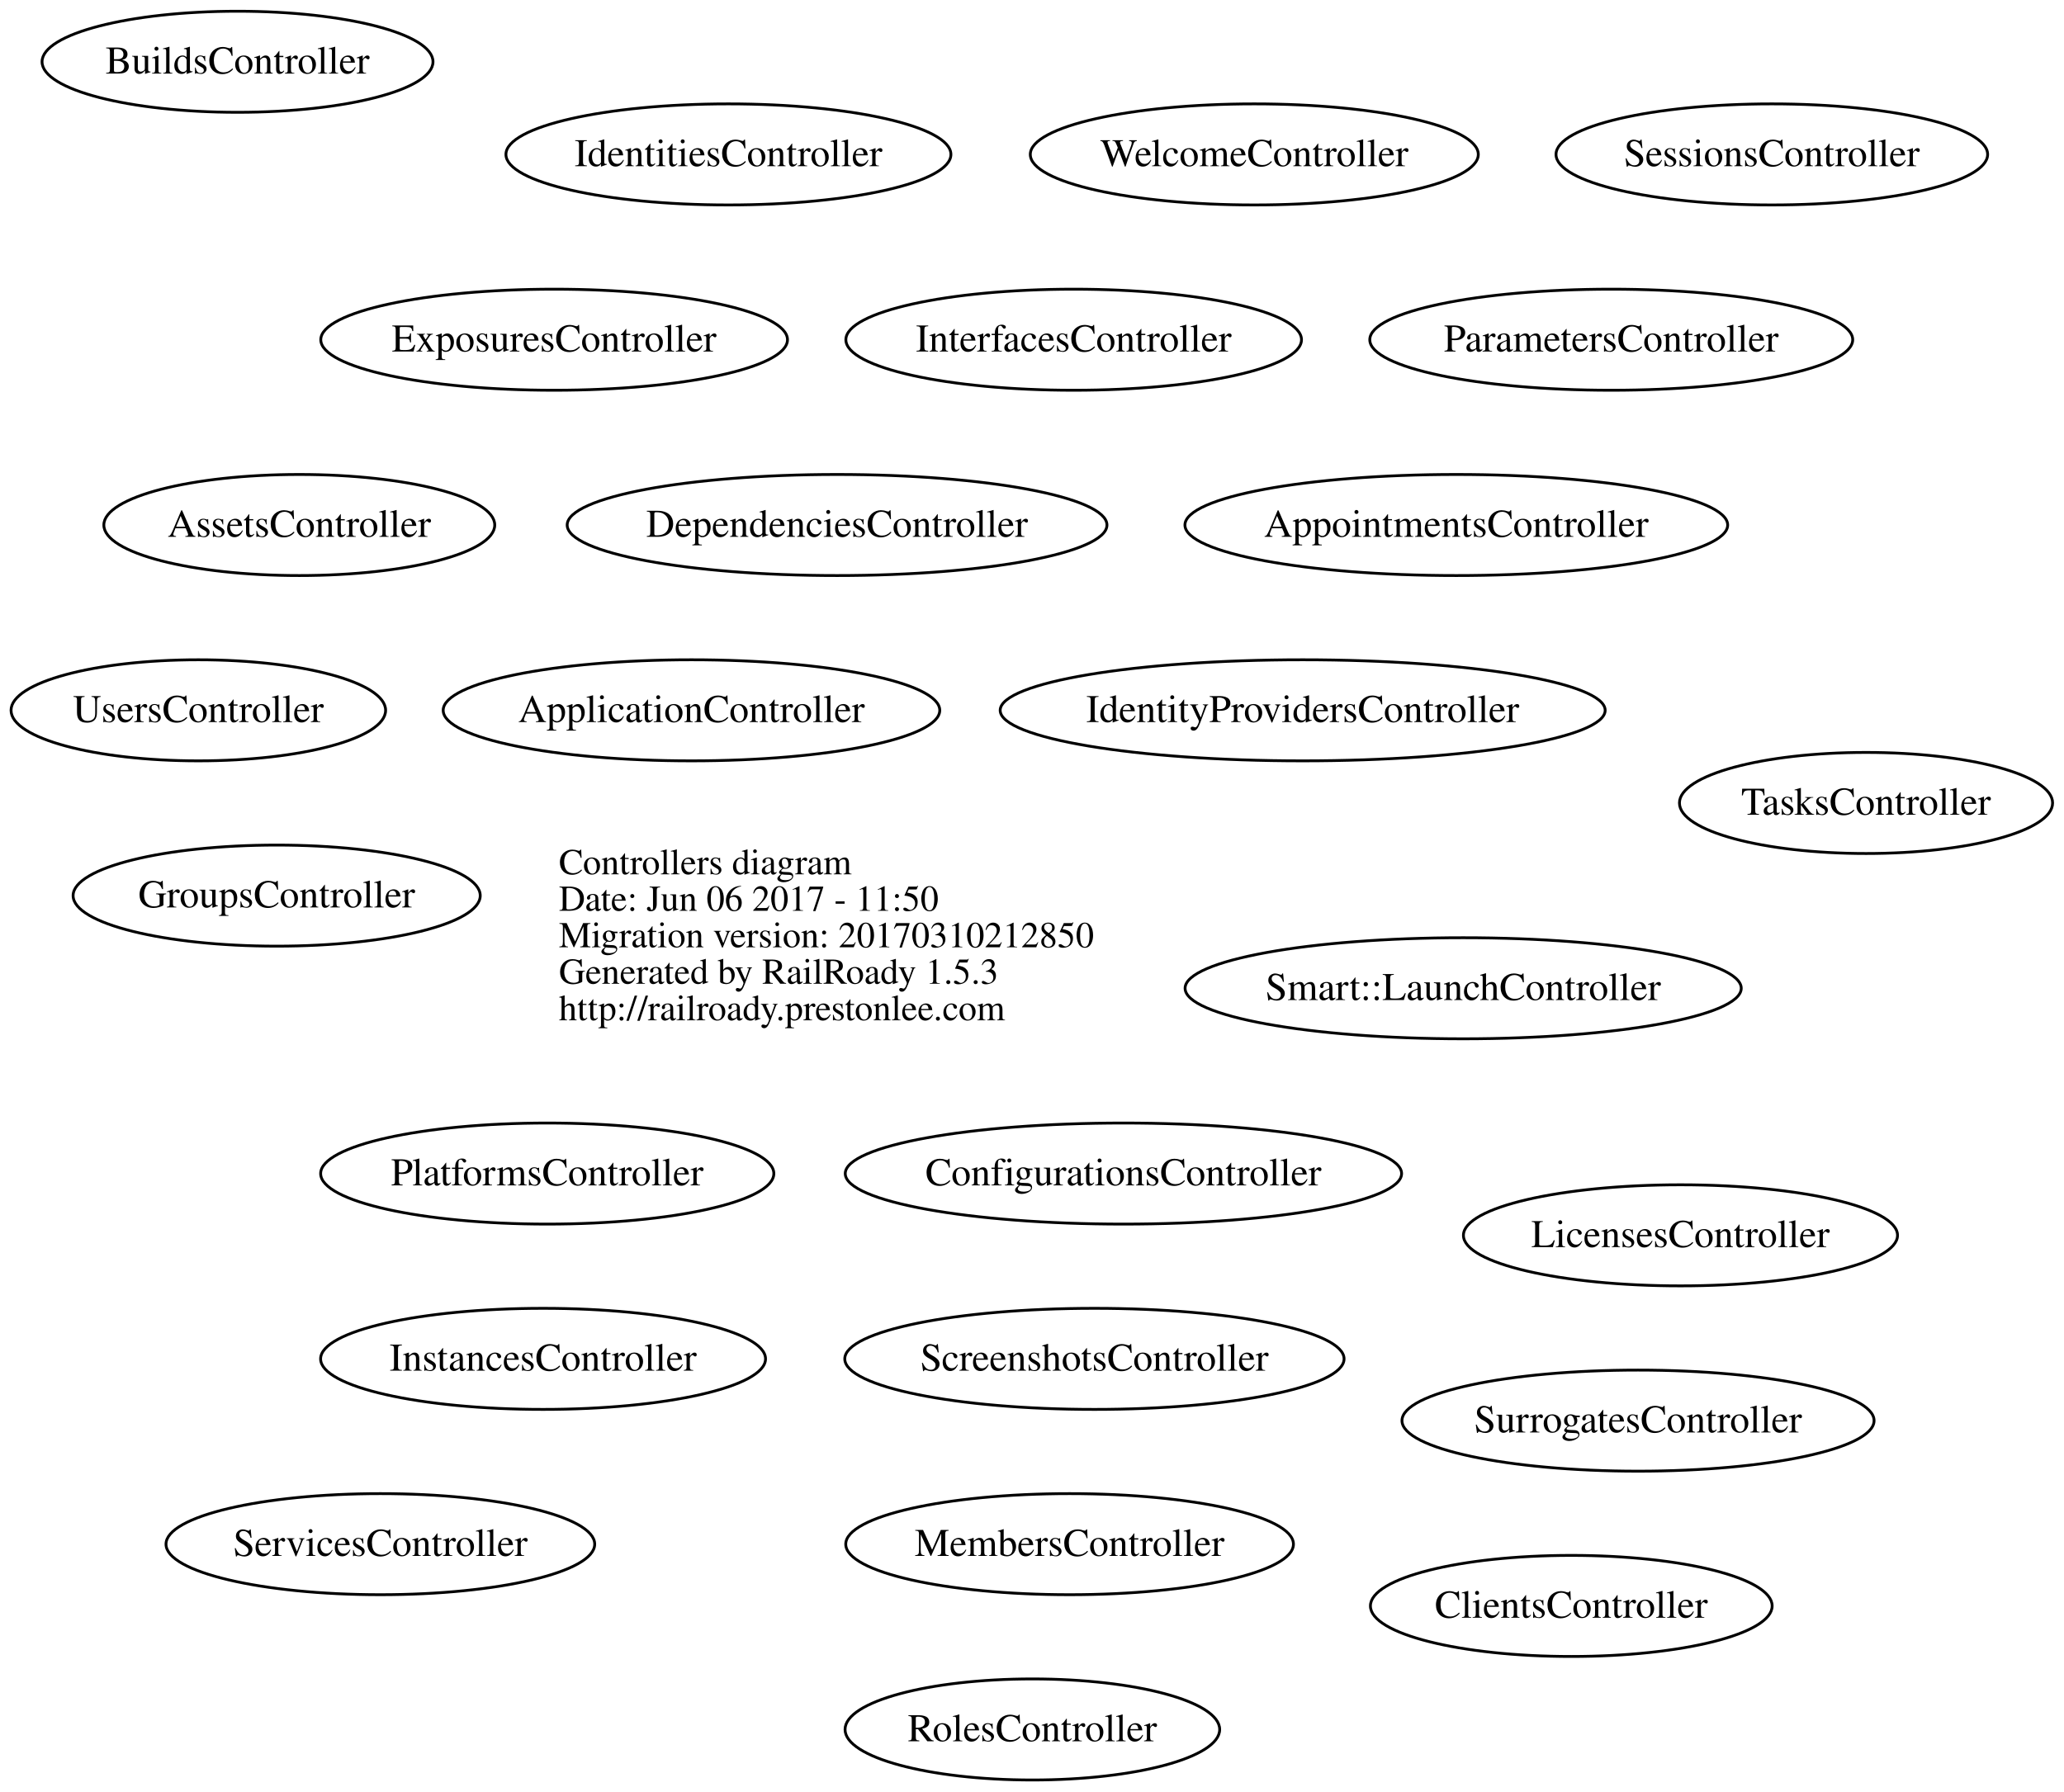
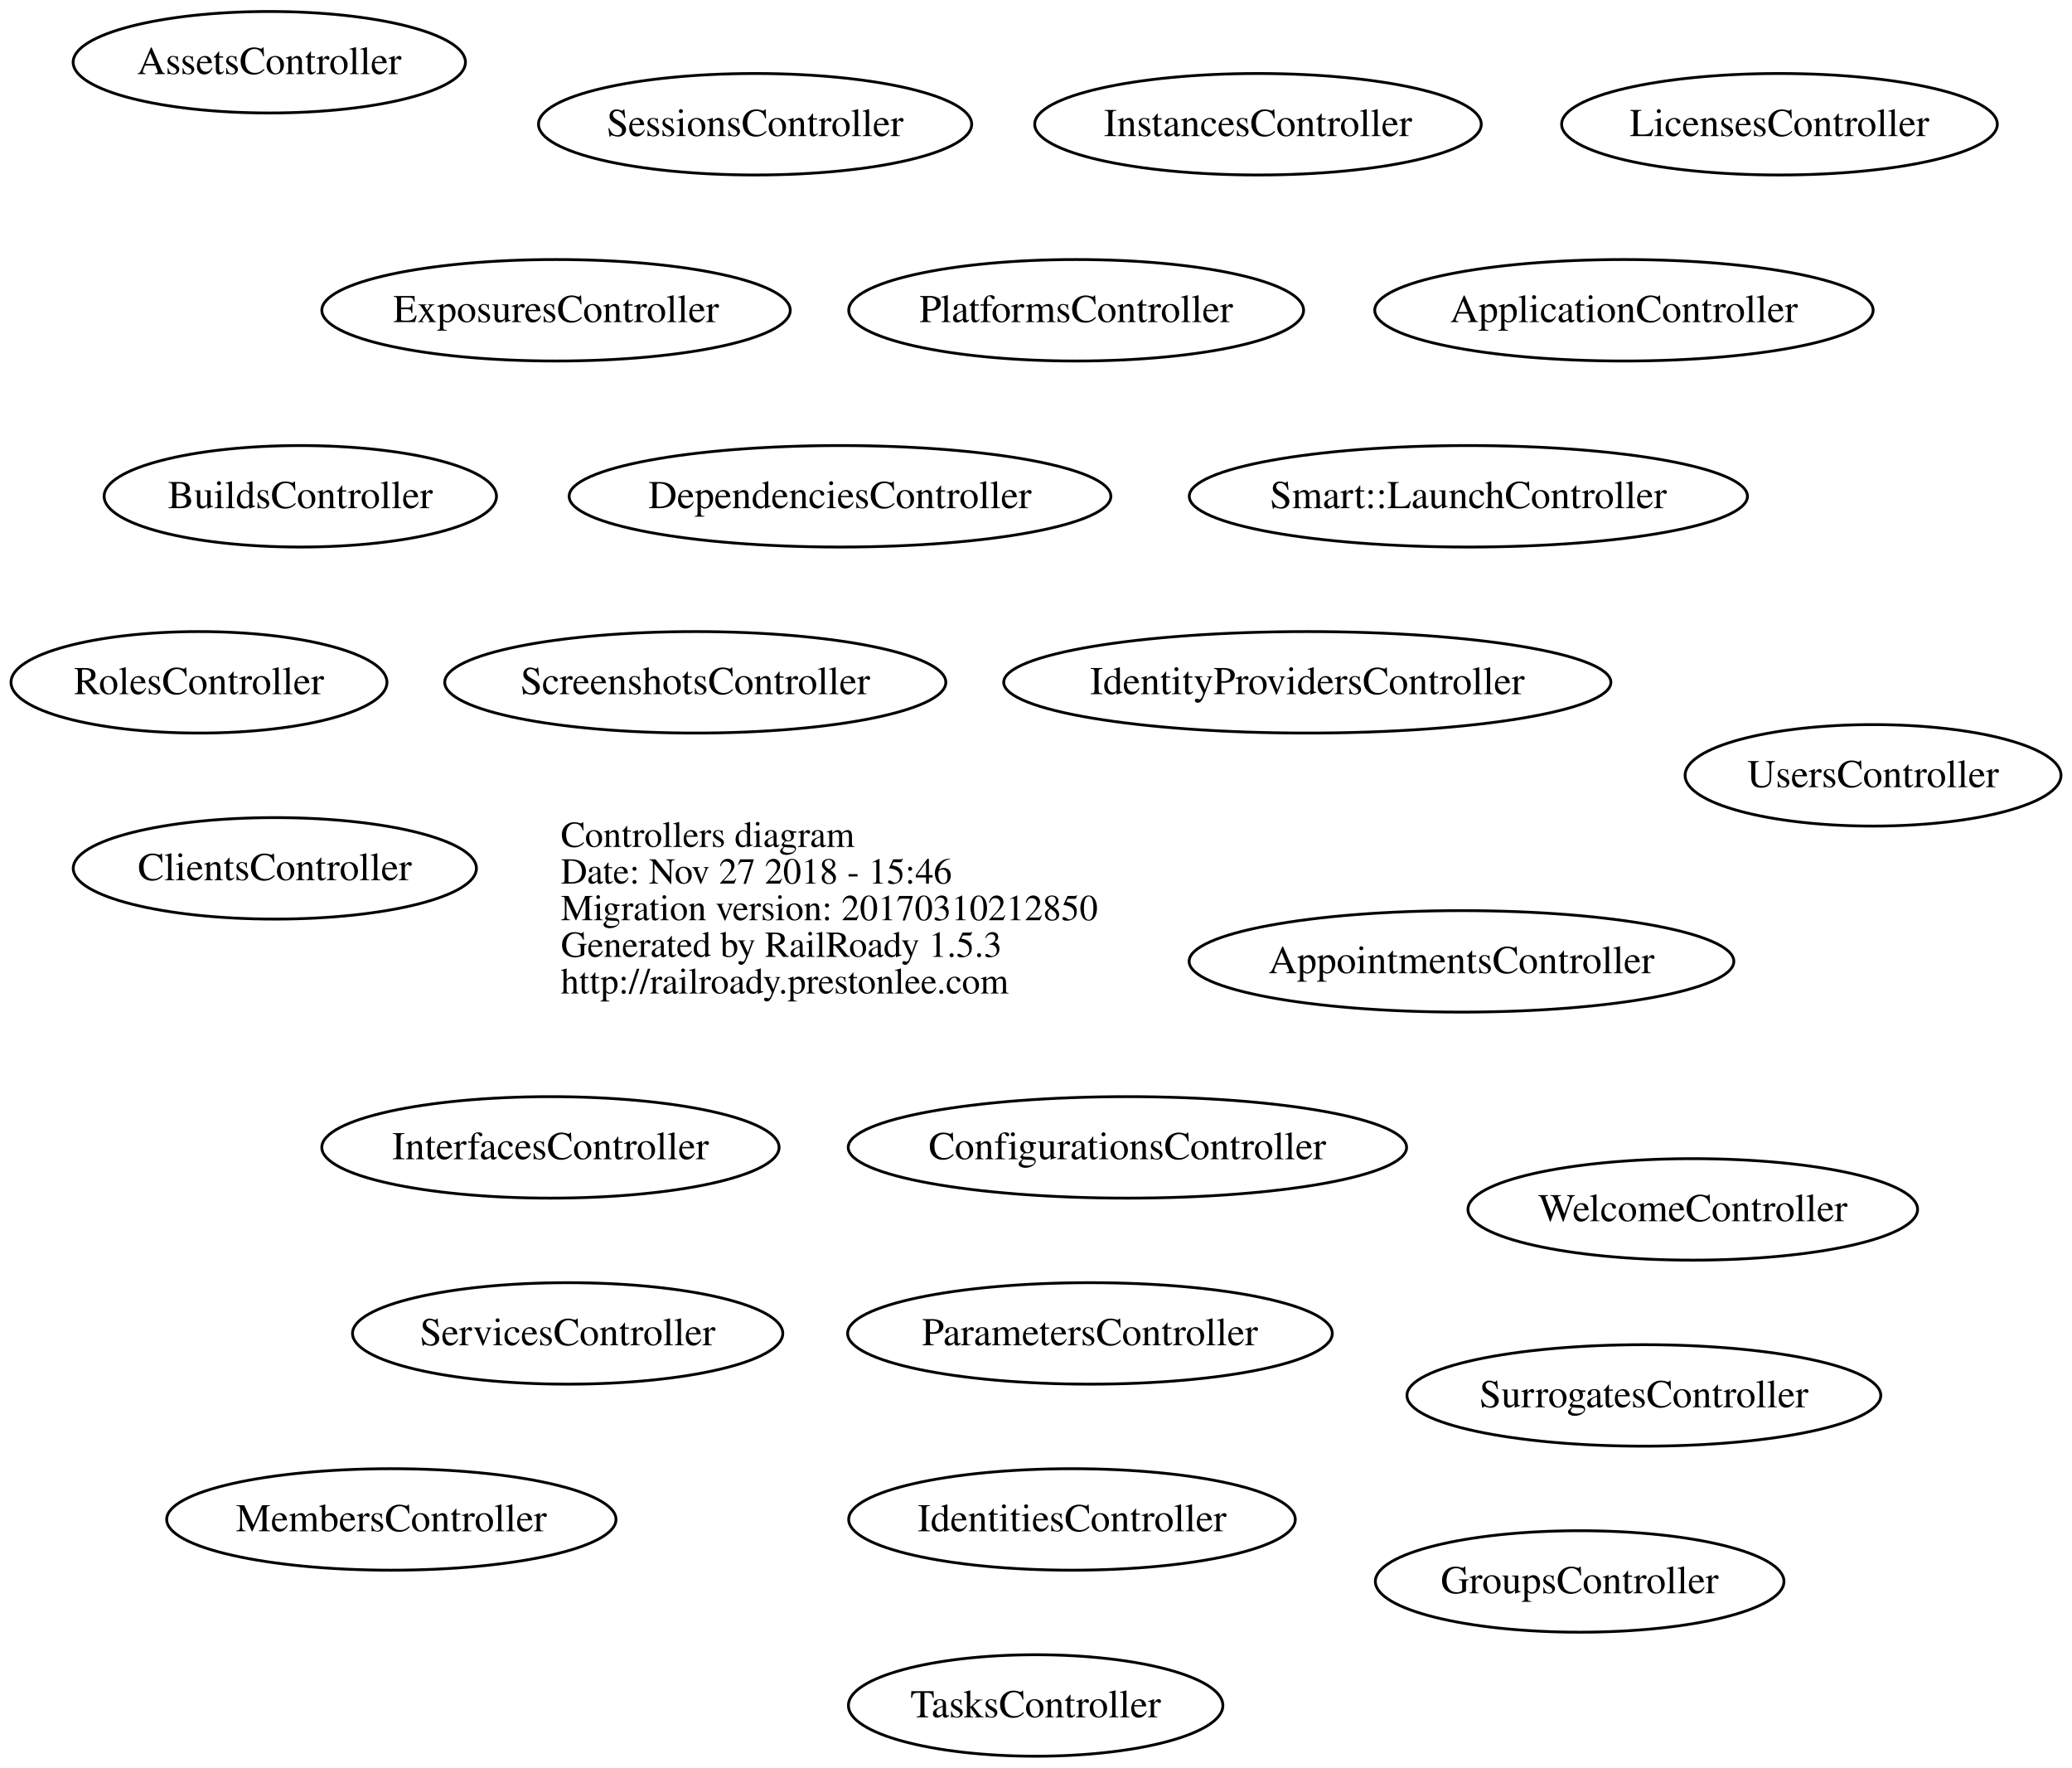
- <svg xmlns="http://www.w3.org/2000/svg" width="735pt" height="638pt" viewBox="0.00 0.00 734.94 638.00">
-   <g id="graph0" class="graph" transform="scale(1 1) rotate(0) translate(4 634)">
-     <polygon fill="transparent" stroke="transparent" points="-4,4 -4,-634 730.942,-634 730.942,4 -4,4" />
+ <svg xmlns="http://www.w3.org/2000/svg" width="735pt" height="627pt" viewBox="0.00 0.00 735.19 627.00">
+   <g id="graph0" class="graph" transform="scale(1 1) rotate(0) translate(4 623)">
+     <polygon fill="transparent" stroke="transparent" points="-4,4 -4,-623 731.192,-623 731.192,4 -4,4" />
    <g id="node1" class="node">
      <text text-anchor="start" x="195" y="-322.6" font-family="Times,serif" font-size="13.00" fill="#000000">Controllers diagram</text>
-       <text text-anchor="start" x="195" y="-309.6" font-family="Times,serif" font-size="13.00" fill="#000000">Date: Jun 06 2017 - 11:50</text>
+       <text text-anchor="start" x="195" y="-309.6" font-family="Times,serif" font-size="13.00" fill="#000000">Date: Nov 27 2018 - 15:46</text>
      <text text-anchor="start" x="195" y="-296.6" font-family="Times,serif" font-size="13.00" fill="#000000">Migration version: 20170310212850</text>
      <text text-anchor="start" x="195" y="-283.6" font-family="Times,serif" font-size="13.00" fill="#000000">Generated by RailRoady 1.5.3</text>
      <text text-anchor="start" x="195" y="-270.6" font-family="Times,serif" font-size="13.00" fill="#000000">http://railroady.prestonlee.com</text>
    </g>
    <g id="node2" class="node">
-       <ellipse fill="none" stroke="#000000" cx="242.208" cy="-381" rx="88.417" ry="18" />
-       <text text-anchor="middle" x="242.208" y="-376.8" font-family="Times,serif" font-size="14.00" fill="#000000">ApplicationController</text>
+       <ellipse fill="none" stroke="#000000" cx="572.208" cy="-513" rx="88.417" ry="18" />
+       <text text-anchor="middle" x="572.208" y="-508.8" font-family="Times,serif" font-size="14.00" fill="#000000">ApplicationController</text>
    </g>
    <g id="node3" class="node">
-       <ellipse fill="none" stroke="#000000" cx="514.568" cy="-447" rx="96.636" ry="18" />
-       <text text-anchor="middle" x="514.568" y="-442.8" font-family="Times,serif" font-size="14.00" fill="#000000">AppointmentsController</text>
+       <ellipse fill="none" stroke="#000000" cx="627.396" cy="-579" rx="77.292" ry="18" />
+       <text text-anchor="middle" x="627.396" y="-574.8" font-family="Times,serif" font-size="14.00" fill="#000000">LicensesController</text>
    </g>
    <g id="node4" class="node">
-       <ellipse fill="none" stroke="#000000" cx="102.55" cy="-447" rx="69.6" ry="18" />
-       <text text-anchor="middle" x="102.55" y="-442.8" font-family="Times,serif" font-size="14.00" fill="#000000">AssetsController</text>
+       <ellipse fill="none" stroke="#000000" cx="514.568" cy="-282" rx="96.636" ry="18" />
+       <text text-anchor="middle" x="514.568" y="-277.8" font-family="Times,serif" font-size="14.00" fill="#000000">AppointmentsController</text>
    </g>
    <g id="node5" class="node">
-       <ellipse fill="none" stroke="#000000" cx="80.554" cy="-612" rx="69.608" ry="18" />
-       <text text-anchor="middle" x="80.554" y="-607.8" font-family="Times,serif" font-size="14.00" fill="#000000">BuildsController</text>
+       <ellipse fill="none" stroke="#000000" cx="363.471" cy="-18" rx="66.442" ry="18" />
+       <text text-anchor="middle" x="363.471" y="-13.8" font-family="Times,serif" font-size="14.00" fill="#000000">TasksController</text>
    </g>
    <g id="node6" class="node">
-       <ellipse fill="none" stroke="#000000" cx="555.514" cy="-62" rx="71.529" ry="18" />
-       <text text-anchor="middle" x="555.514" y="-57.8" font-family="Times,serif" font-size="14.00" fill="#000000">ClientsController</text>
+       <ellipse fill="none" stroke="#000000" cx="242.701" cy="-381" rx="88.901" ry="18" />
+       <text text-anchor="middle" x="242.701" y="-376.8" font-family="Times,serif" font-size="14.00" fill="#000000">ScreenshotsController</text>
    </g>
    <g id="node7" class="node">
-       <ellipse fill="none" stroke="#000000" cx="396.029" cy="-216" rx="99.059" ry="18" />
-       <text text-anchor="middle" x="396.029" y="-211.8" font-family="Times,serif" font-size="14.00" fill="#000000">ConfigurationsController</text>
+       <ellipse fill="none" stroke="#000000" cx="517.012" cy="-447" rx="99.024" ry="18" />
+       <text text-anchor="middle" x="517.012" y="-442.8" font-family="Times,serif" font-size="14.00" fill="#000000">Smart::LaunchController</text>
    </g>
    <g id="node8" class="node">
-       <ellipse fill="none" stroke="#000000" cx="294.054" cy="-447" rx="96.109" ry="18" />
-       <text text-anchor="middle" x="294.054" y="-442.8" font-family="Times,serif" font-size="14.00" fill="#000000">DependenciesController</text>
+       <ellipse fill="none" stroke="#000000" cx="93.514" cy="-315" rx="71.529" ry="18" />
+       <text text-anchor="middle" x="93.514" y="-310.8" font-family="Times,serif" font-size="14.00" fill="#000000">ClientsController</text>
    </g>
    <g id="node9" class="node">
-       <ellipse fill="none" stroke="#000000" cx="193.299" cy="-513" rx="83.098" ry="18" />
-       <text text-anchor="middle" x="193.299" y="-508.8" font-family="Times,serif" font-size="14.00" fill="#000000">ExposuresController</text>
+       <ellipse fill="none" stroke="#000000" cx="102.554" cy="-447" rx="69.608" ry="18" />
+       <text text-anchor="middle" x="102.554" y="-442.8" font-family="Times,serif" font-size="14.00" fill="#000000">BuildsController</text>
    </g>
    <g id="node10" class="node">
-       <ellipse fill="none" stroke="#000000" cx="94.495" cy="-315" rx="72.489" ry="18" />
-       <text text-anchor="middle" x="94.495" y="-310.8" font-family="Times,serif" font-size="14.00" fill="#000000">GroupsController</text>
+       <ellipse fill="none" stroke="#000000" cx="556.495" cy="-62" rx="72.489" ry="18" />
+       <text text-anchor="middle" x="556.495" y="-57.8" font-family="Times,serif" font-size="14.00" fill="#000000">GroupsController</text>
    </g>
    <g id="node11" class="node">
-       <ellipse fill="none" stroke="#000000" cx="255.365" cy="-579" rx="79.23" ry="18" />
-       <text text-anchor="middle" x="255.365" y="-574.8" font-family="Times,serif" font-size="14.00" fill="#000000">IdentitiesController</text>
+       <ellipse fill="none" stroke="#000000" cx="660.596" cy="-348" rx="66.692" ry="18" />
+       <text text-anchor="middle" x="660.596" y="-343.8" font-family="Times,serif" font-size="14.00" fill="#000000">UsersController</text>
    </g>
    <g id="node12" class="node">
      <ellipse fill="none" stroke="#000000" cx="459.86" cy="-381" rx="107.72" ry="18" />
      <text text-anchor="middle" x="459.86" y="-376.8" font-family="Times,serif" font-size="14.00" fill="#000000">IdentityProvidersController</text>
    </g>
    <g id="node13" class="node">
-       <ellipse fill="none" stroke="#000000" cx="189.361" cy="-150" rx="79.221" ry="18" />
-       <text text-anchor="middle" x="189.361" y="-145.8" font-family="Times,serif" font-size="14.00" fill="#000000">InstancesController</text>
+       <ellipse fill="none" stroke="#000000" cx="197.416" cy="-150" rx="76.331" ry="18" />
+       <text text-anchor="middle" x="197.416" y="-145.8" font-family="Times,serif" font-size="14.00" fill="#000000">ServicesController</text>
    </g>
    <g id="node14" class="node">
-       <ellipse fill="none" stroke="#000000" cx="378.312" cy="-513" rx="81.125" ry="18" />
-       <text text-anchor="middle" x="378.312" y="-508.8" font-family="Times,serif" font-size="14.00" fill="#000000">InterfacesController</text>
+       <ellipse fill="none" stroke="#000000" cx="263.925" cy="-579" rx="76.85" ry="18" />
+       <text text-anchor="middle" x="263.925" y="-574.8" font-family="Times,serif" font-size="14.00" fill="#000000">SessionsController</text>
    </g>
    <g id="node15" class="node">
-       <ellipse fill="none" stroke="#000000" cx="594.396" cy="-194" rx="77.292" ry="18" />
-       <text text-anchor="middle" x="594.396" y="-189.8" font-family="Times,serif" font-size="14.00" fill="#000000">LicensesController</text>
+       <ellipse fill="none" stroke="#000000" cx="596.633" cy="-194" rx="79.765" ry="18" />
+       <text text-anchor="middle" x="596.633" y="-189.8" font-family="Times,serif" font-size="14.00" fill="#000000">WelcomeController</text>
    </g>
    <g id="node16" class="node">
-       <ellipse fill="none" stroke="#000000" cx="376.857" cy="-84" rx="79.714" ry="18" />
-       <text text-anchor="middle" x="376.857" y="-79.8" font-family="Times,serif" font-size="14.00" fill="#000000">MembersController</text>
+       <ellipse fill="none" stroke="#000000" cx="294.054" cy="-447" rx="96.109" ry="18" />
+       <text text-anchor="middle" x="294.054" y="-442.8" font-family="Times,serif" font-size="14.00" fill="#000000">DependenciesController</text>
    </g>
    <g id="node17" class="node">
-       <ellipse fill="none" stroke="#000000" cx="569.743" cy="-513" rx="85.986" ry="18" />
-       <text text-anchor="middle" x="569.743" y="-508.8" font-family="Times,serif" font-size="14.00" fill="#000000">ParametersController</text>
+       <ellipse fill="none" stroke="#000000" cx="91.55" cy="-601" rx="69.6" ry="18" />
+       <text text-anchor="middle" x="91.55" y="-596.8" font-family="Times,serif" font-size="14.00" fill="#000000">AssetsController</text>
    </g>
    <g id="node18" class="node">
-       <ellipse fill="none" stroke="#000000" cx="190.846" cy="-216" rx="80.692" ry="18" />
-       <text text-anchor="middle" x="190.846" y="-211.8" font-family="Times,serif" font-size="14.00" fill="#000000">PlatformsController</text>
+       <ellipse fill="none" stroke="#000000" cx="193.299" cy="-513" rx="83.098" ry="18" />
+       <text text-anchor="middle" x="193.299" y="-508.8" font-family="Times,serif" font-size="14.00" fill="#000000">ExposuresController</text>
    </g>
    <g id="node19" class="node">
-       <ellipse fill="none" stroke="#000000" cx="363.601" cy="-18" rx="66.701" ry="18" />
-       <text text-anchor="middle" x="363.601" y="-13.8" font-family="Times,serif" font-size="14.00" fill="#000000">RolesController</text>
+       <ellipse fill="none" stroke="#000000" cx="191.312" cy="-216" rx="81.125" ry="18" />
+       <text text-anchor="middle" x="191.312" y="-211.8" font-family="Times,serif" font-size="14.00" fill="#000000">InterfacesController</text>
    </g>
    <g id="node20" class="node">
-       <ellipse fill="none" stroke="#000000" cx="385.7" cy="-150" rx="88.901" ry="18" />
-       <text text-anchor="middle" x="385.7" y="-145.8" font-family="Times,serif" font-size="14.00" fill="#000000">ScreenshotsController</text>
+       <ellipse fill="none" stroke="#000000" cx="382.743" cy="-150" rx="85.986" ry="18" />
+       <text text-anchor="middle" x="382.743" y="-145.8" font-family="Times,serif" font-size="14.00" fill="#000000">ParametersController</text>
    </g>
    <g id="node21" class="node">
-       <ellipse fill="none" stroke="#000000" cx="131.416" cy="-84" rx="76.331" ry="18" />
-       <text text-anchor="middle" x="131.416" y="-79.8" font-family="Times,serif" font-size="14.00" fill="#000000">ServicesController</text>
+       <ellipse fill="none" stroke="#000000" cx="376.365" cy="-84" rx="79.23" ry="18" />
+       <text text-anchor="middle" x="376.365" y="-79.8" font-family="Times,serif" font-size="14.00" fill="#000000">IdentitiesController</text>
    </g>
    <g id="node22" class="node">
-       <ellipse fill="none" stroke="#000000" cx="626.925" cy="-579" rx="76.85" ry="18" />
-       <text text-anchor="middle" x="626.925" y="-574.8" font-family="Times,serif" font-size="14.00" fill="#000000">SessionsController</text>
+       <ellipse fill="none" stroke="#000000" cx="134.857" cy="-84" rx="79.714" ry="18" />
+       <text text-anchor="middle" x="134.857" y="-79.8" font-family="Times,serif" font-size="14.00" fill="#000000">MembersController</text>
    </g>
    <g id="node23" class="node">
-       <ellipse fill="none" stroke="#000000" cx="517.012" cy="-282" rx="99.024" ry="18" />
-       <text text-anchor="middle" x="517.012" y="-277.8" font-family="Times,serif" font-size="14.00" fill="#000000">Smart::LaunchController</text>
-     </g>
-     <g id="node24" class="node">
      <ellipse fill="none" stroke="#000000" cx="579.279" cy="-128" rx="84.058" ry="18" />
      <text text-anchor="middle" x="579.279" y="-123.8" font-family="Times,serif" font-size="14.00" fill="#000000">SurrogatesController</text>
    </g>
+     <g id="node24" class="node">
+       <ellipse fill="none" stroke="#000000" cx="442.361" cy="-579" rx="79.221" ry="18" />
+       <text text-anchor="middle" x="442.361" y="-574.8" font-family="Times,serif" font-size="14.00" fill="#000000">InstancesController</text>
+     </g>
    <g id="node25" class="node">
-       <ellipse fill="none" stroke="#000000" cx="660.471" cy="-348" rx="66.442" ry="18" />
-       <text text-anchor="middle" x="660.471" y="-343.8" font-family="Times,serif" font-size="14.00" fill="#000000">TasksController</text>
+       <ellipse fill="none" stroke="#000000" cx="66.6" cy="-381" rx="66.701" ry="18" />
+       <text text-anchor="middle" x="66.6" y="-376.8" font-family="Times,serif" font-size="14.00" fill="#000000">RolesController</text>
    </g>
    <g id="node26" class="node">
-       <ellipse fill="none" stroke="#000000" cx="66.596" cy="-381" rx="66.692" ry="18" />
-       <text text-anchor="middle" x="66.596" y="-376.8" font-family="Times,serif" font-size="14.00" fill="#000000">UsersController</text>
+       <ellipse fill="none" stroke="#000000" cx="396.029" cy="-216" rx="99.059" ry="18" />
+       <text text-anchor="middle" x="396.029" y="-211.8" font-family="Times,serif" font-size="14.00" fill="#000000">ConfigurationsController</text>
    </g>
    <g id="node27" class="node">
-       <ellipse fill="none" stroke="#000000" cx="442.632" cy="-579" rx="79.765" ry="18" />
-       <text text-anchor="middle" x="442.632" y="-574.8" font-family="Times,serif" font-size="14.00" fill="#000000">WelcomeController</text>
+       <ellipse fill="none" stroke="#000000" cx="377.846" cy="-513" rx="80.692" ry="18" />
+       <text text-anchor="middle" x="377.846" y="-508.8" font-family="Times,serif" font-size="14.00" fill="#000000">PlatformsController</text>
    </g>
  </g>
</svg>
